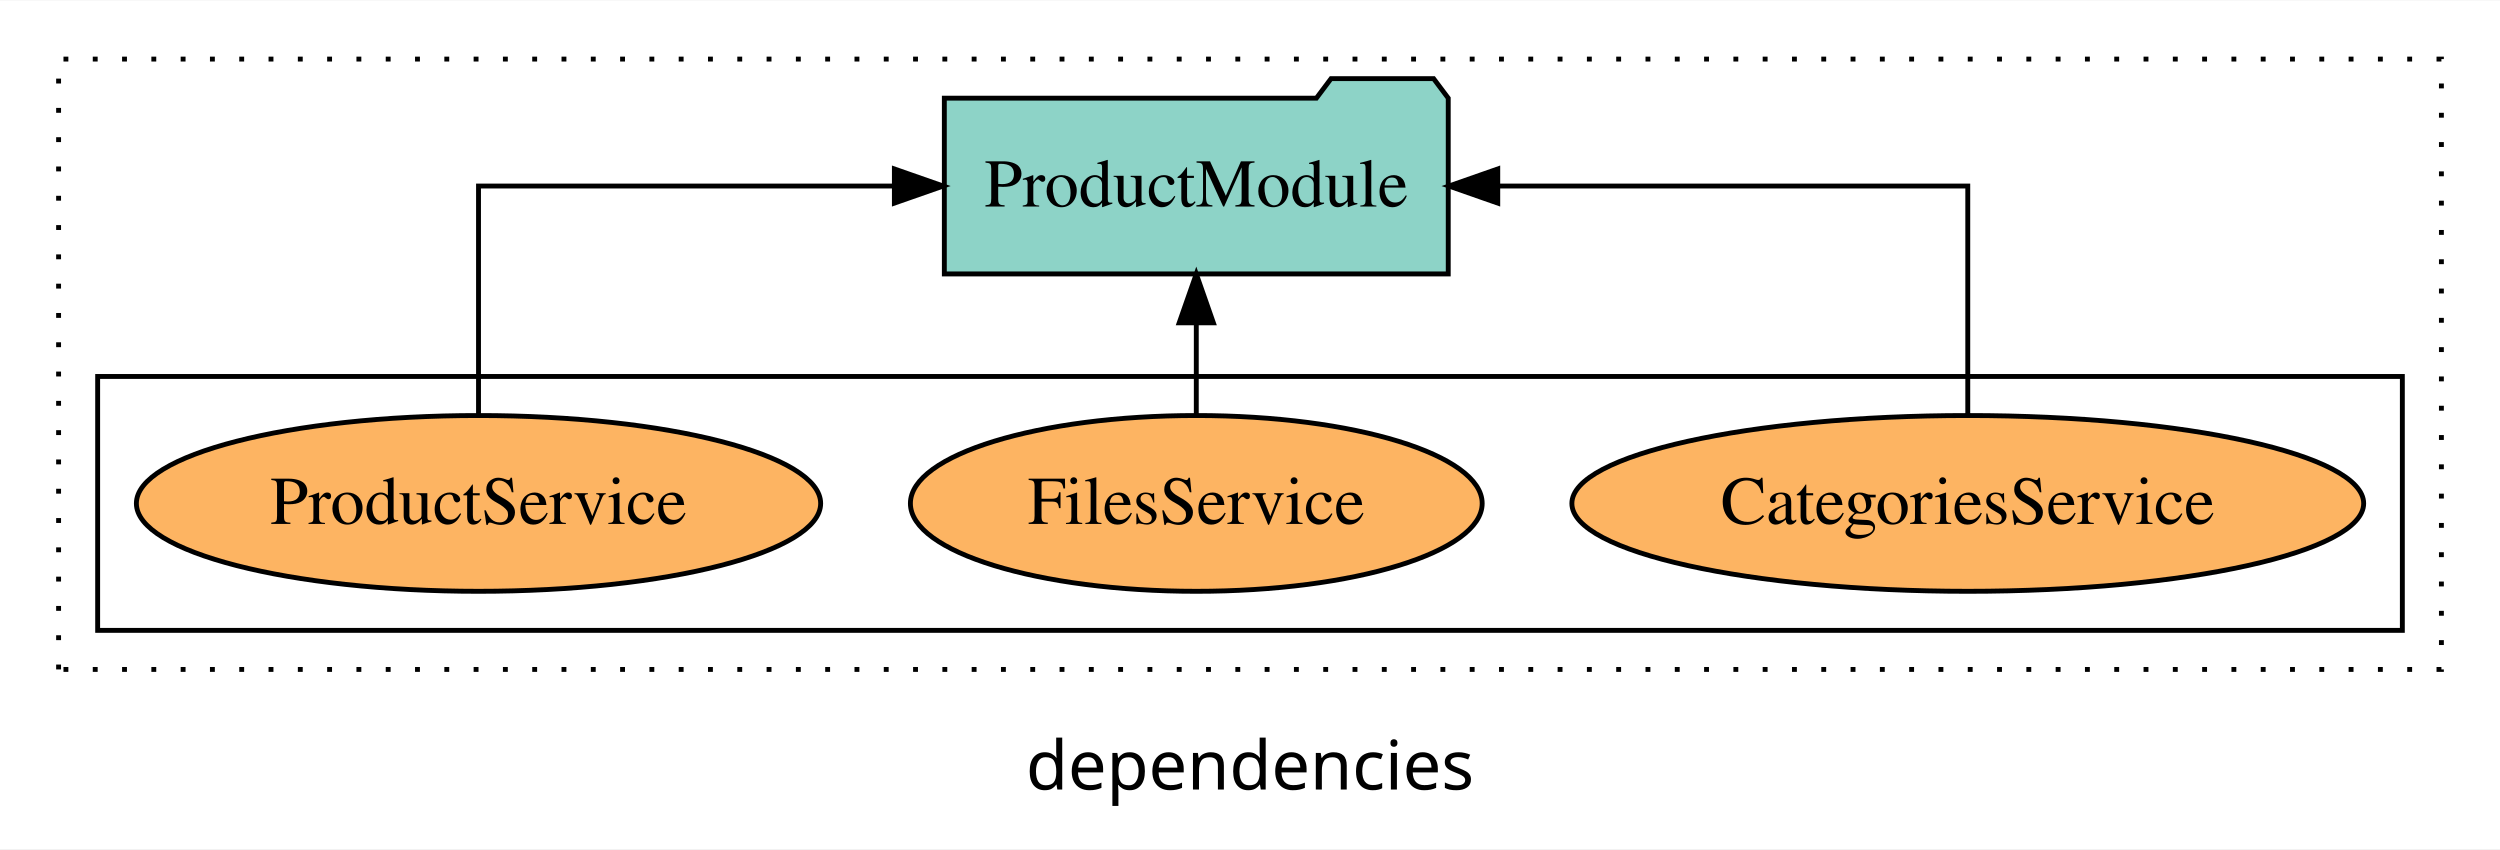
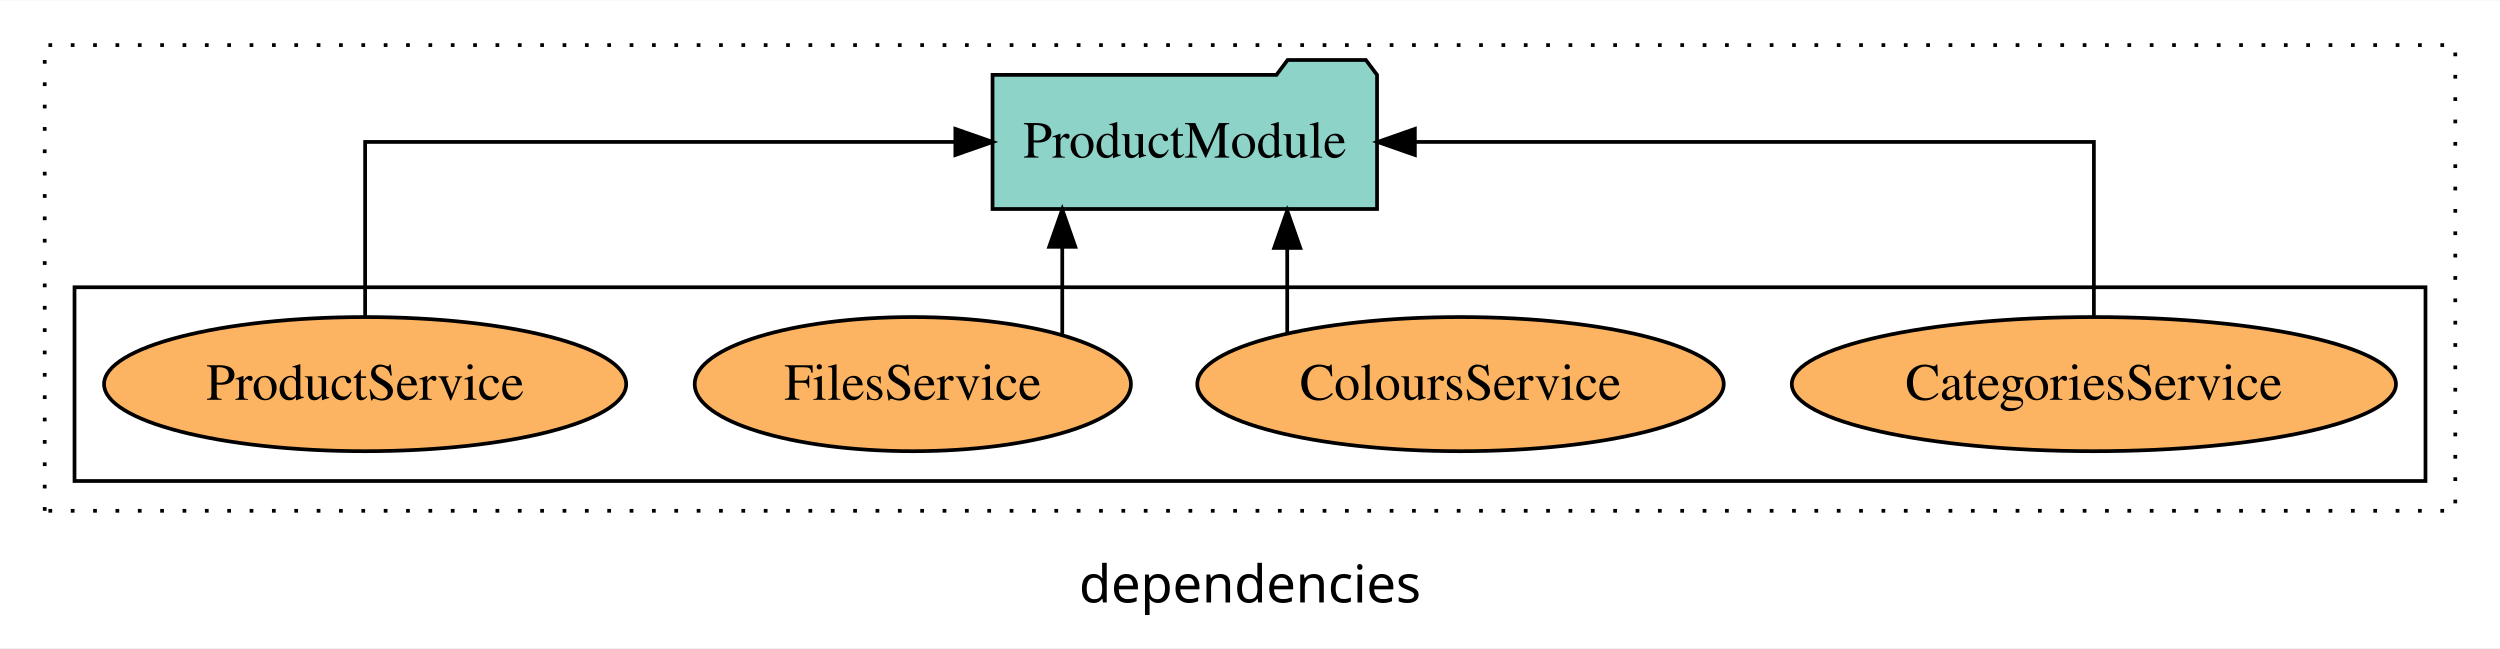
- <svg xmlns="http://www.w3.org/2000/svg" width="512pt" height="174pt" viewBox="0.00 0.00 512.00 173.80">
+ <svg xmlns="http://www.w3.org/2000/svg" width="671pt" height="174pt" viewBox="0.00 0.00 671.00 173.80">
  <g id="graph0" class="graph" transform="scale(1 1) rotate(0) translate(4 169.8)">
-     <polygon fill="white" stroke="transparent" points="-4,4 -4,-169.8 508,-169.8 508,4 -4,4" />
-     <text text-anchor="middle" x="252" y="-8.2" font-family="sans-serif" font-size="14.00">dependencies</text>
+     <polygon fill="white" stroke="transparent" points="-4,4 -4,-169.8 667,-169.8 667,4 -4,4" />
+     <text text-anchor="middle" x="331.5" y="-8.2" font-family="sans-serif" font-size="14.00">dependencies</text>
    <g id="clust1" class="cluster">
-       <polygon fill="none" stroke="black" stroke-dasharray="1,5" points="8,-32.8 8,-157.8 496,-157.8 496,-32.8 8,-32.8" />
+       <polygon fill="none" stroke="black" stroke-dasharray="1,5" points="8,-32.8 8,-157.8 655,-157.8 655,-32.8 8,-32.8" />
    </g>
    <g id="clust6" class="cluster">
-       <polygon fill="none" stroke="black" points="16,-40.8 16,-92.8 488,-92.8 488,-40.8 16,-40.8" />
+       <polygon fill="none" stroke="black" points="16,-40.8 16,-92.8 647,-92.8 647,-40.8 16,-40.8" />
    </g>
    <g id="node1" class="node">
-       <ellipse fill="#fdb462" stroke="black" cx="399" cy="-66.8" rx="81.08" ry="18" />
-       <text text-anchor="middle" x="399" y="-62.6" font-family="Times,serif" font-size="14.00">CategoriesService</text>
+       <ellipse fill="#fdb462" stroke="black" cx="558" cy="-66.8" rx="81.08" ry="18" />
+       <text text-anchor="middle" x="558" y="-62.6" font-family="Times,serif" font-size="14.00">CategoriesService</text>
    </g>
-     <g id="node4" class="node">
-       <polygon fill="#8dd3c7" stroke="black" points="292.6,-149.8 289.6,-153.8 268.6,-153.8 265.6,-149.8 189.4,-149.8 189.4,-113.8 292.6,-113.8 292.6,-149.8" />
-       <text text-anchor="middle" x="241" y="-127.6" font-family="Times,serif" font-size="14.00">ProductModule</text>
+     <g id="node5" class="node">
+       <polygon fill="#8dd3c7" stroke="black" points="365.6,-149.8 362.6,-153.8 341.6,-153.8 338.6,-149.8 262.4,-149.8 262.4,-113.8 365.6,-113.8 365.6,-149.8" />
+       <text text-anchor="middle" x="314" y="-127.6" font-family="Times,serif" font-size="14.00">ProductModule</text>
    </g>
    <g id="edge1" class="edge">
-       <path fill="none" stroke="black" d="M399,-84.91C399,-104.14 399,-131.8 399,-131.8 399,-131.8 302.74,-131.8 302.74,-131.8" />
-       <polygon fill="black" stroke="black" points="302.74,-128.3 292.74,-131.8 302.74,-135.3 302.74,-128.3" />
+       <path fill="none" stroke="black" d="M558,-84.91C558,-104.14 558,-131.8 558,-131.8 558,-131.8 375.75,-131.8 375.75,-131.8" />
+       <polygon fill="black" stroke="black" points="375.75,-128.3 365.75,-131.8 375.75,-135.3 375.75,-128.3" />
    </g>
    <g id="node2" class="node">
+       <ellipse fill="#fdb462" stroke="black" cx="388" cy="-66.8" rx="70.65" ry="18" />
+       <text text-anchor="middle" x="388" y="-62.6" font-family="Times,serif" font-size="14.00">ColoursService</text>
+     </g>
+     <g id="edge2" class="edge">
+       <path fill="none" stroke="black" d="M341.49,-80.58C341.49,-80.58 341.49,-103.35 341.49,-103.35" />
+       <polygon fill="black" stroke="black" points="337.99,-103.35 341.49,-113.35 344.99,-103.35 337.99,-103.35" />
+     </g>
+     <g id="node3" class="node">
      <ellipse fill="#fdb462" stroke="black" cx="241" cy="-66.8" rx="58.55" ry="18" />
      <text text-anchor="middle" x="241" y="-62.6" font-family="Times,serif" font-size="14.00">FilesService</text>
    </g>
-     <g id="edge2" class="edge">
-       <path fill="none" stroke="black" d="M241,-84.91C241,-84.91 241,-103.79 241,-103.79" />
-       <polygon fill="black" stroke="black" points="237.5,-103.79 241,-113.79 244.5,-103.79 237.5,-103.79" />
+     <g id="edge3" class="edge">
+       <path fill="none" stroke="black" d="M281.11,-80.27C281.11,-80.27 281.11,-103.66 281.11,-103.66" />
+       <polygon fill="black" stroke="black" points="277.61,-103.66 281.11,-113.66 284.61,-103.66 277.61,-103.66" />
    </g>
-     <g id="node3" class="node">
+     <g id="node4" class="node">
      <ellipse fill="#fdb462" stroke="black" cx="94" cy="-66.8" rx="70.07" ry="18" />
      <text text-anchor="middle" x="94" y="-62.6" font-family="Times,serif" font-size="14.00">ProductService</text>
    </g>
-     <g id="edge3" class="edge">
-       <path fill="none" stroke="black" d="M94,-84.91C94,-104.14 94,-131.8 94,-131.8 94,-131.8 179.17,-131.8 179.17,-131.8" />
-       <polygon fill="black" stroke="black" points="179.17,-135.3 189.17,-131.8 179.17,-128.3 179.17,-135.3" />
+     <g id="edge4" class="edge">
+       <path fill="none" stroke="black" d="M94,-84.91C94,-104.14 94,-131.8 94,-131.8 94,-131.8 252.42,-131.8 252.42,-131.8" />
+       <polygon fill="black" stroke="black" points="252.42,-135.3 262.42,-131.8 252.42,-128.3 252.42,-135.3" />
    </g>
  </g>
</svg>
